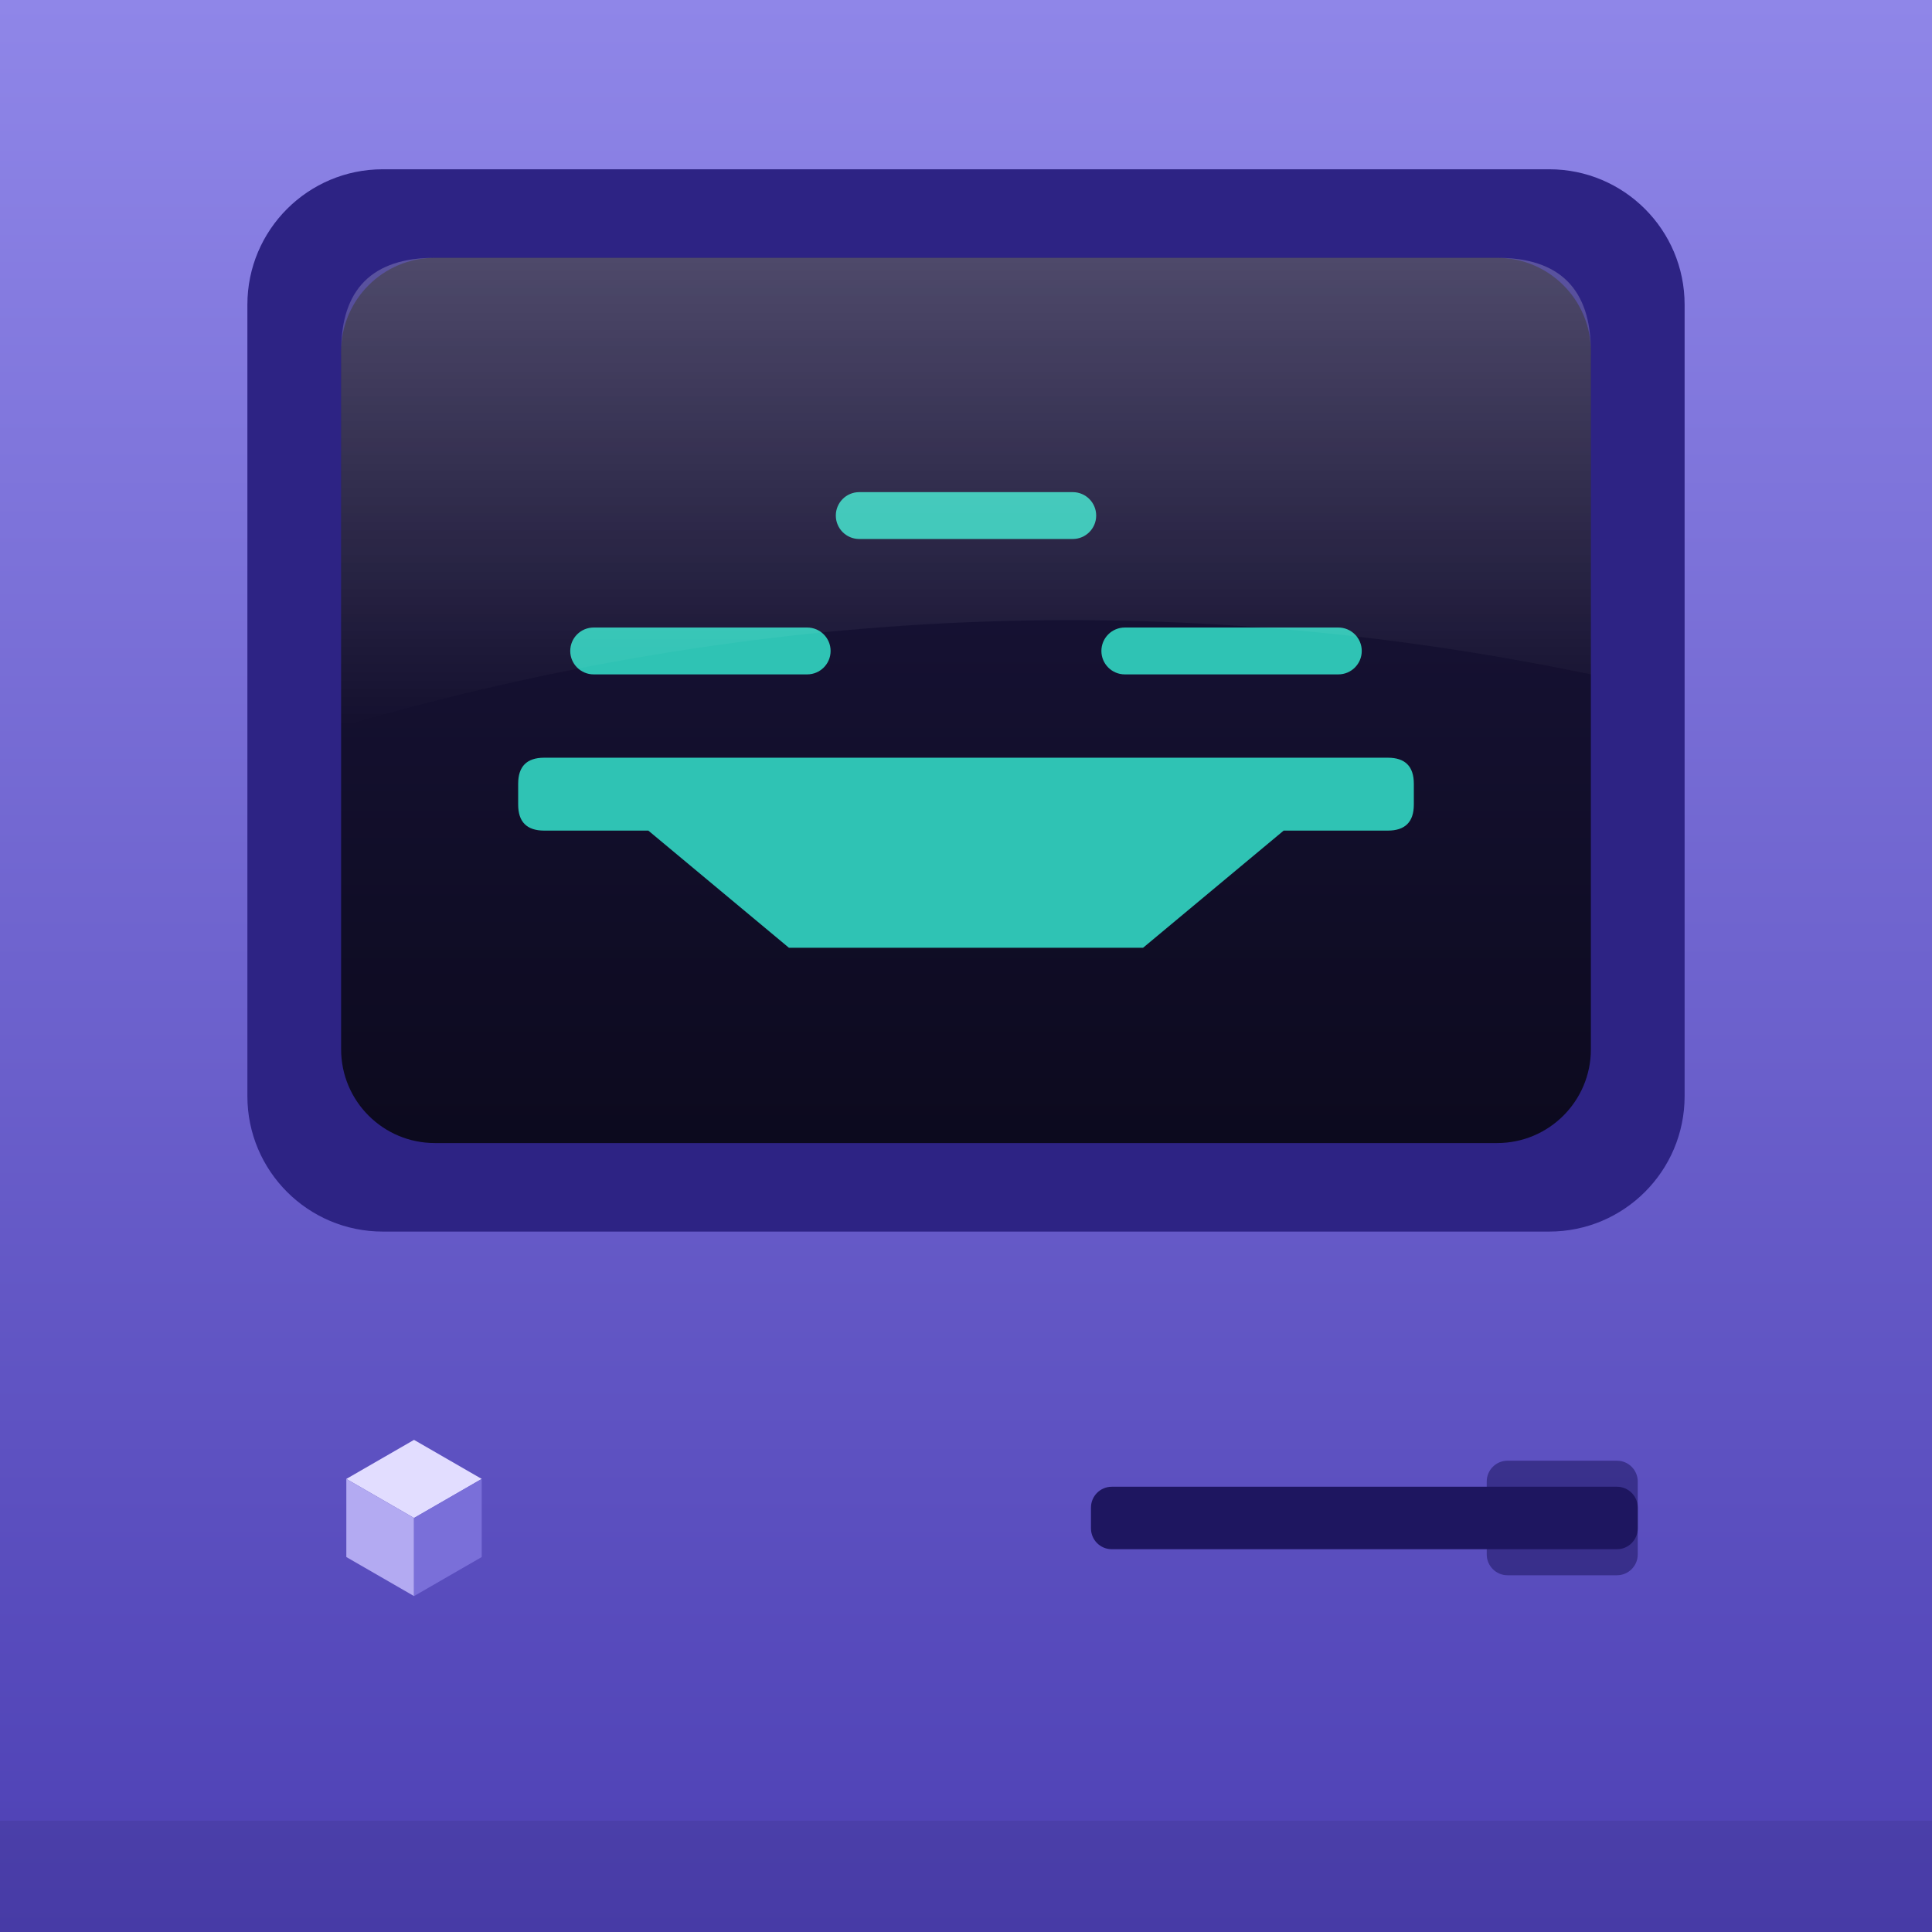
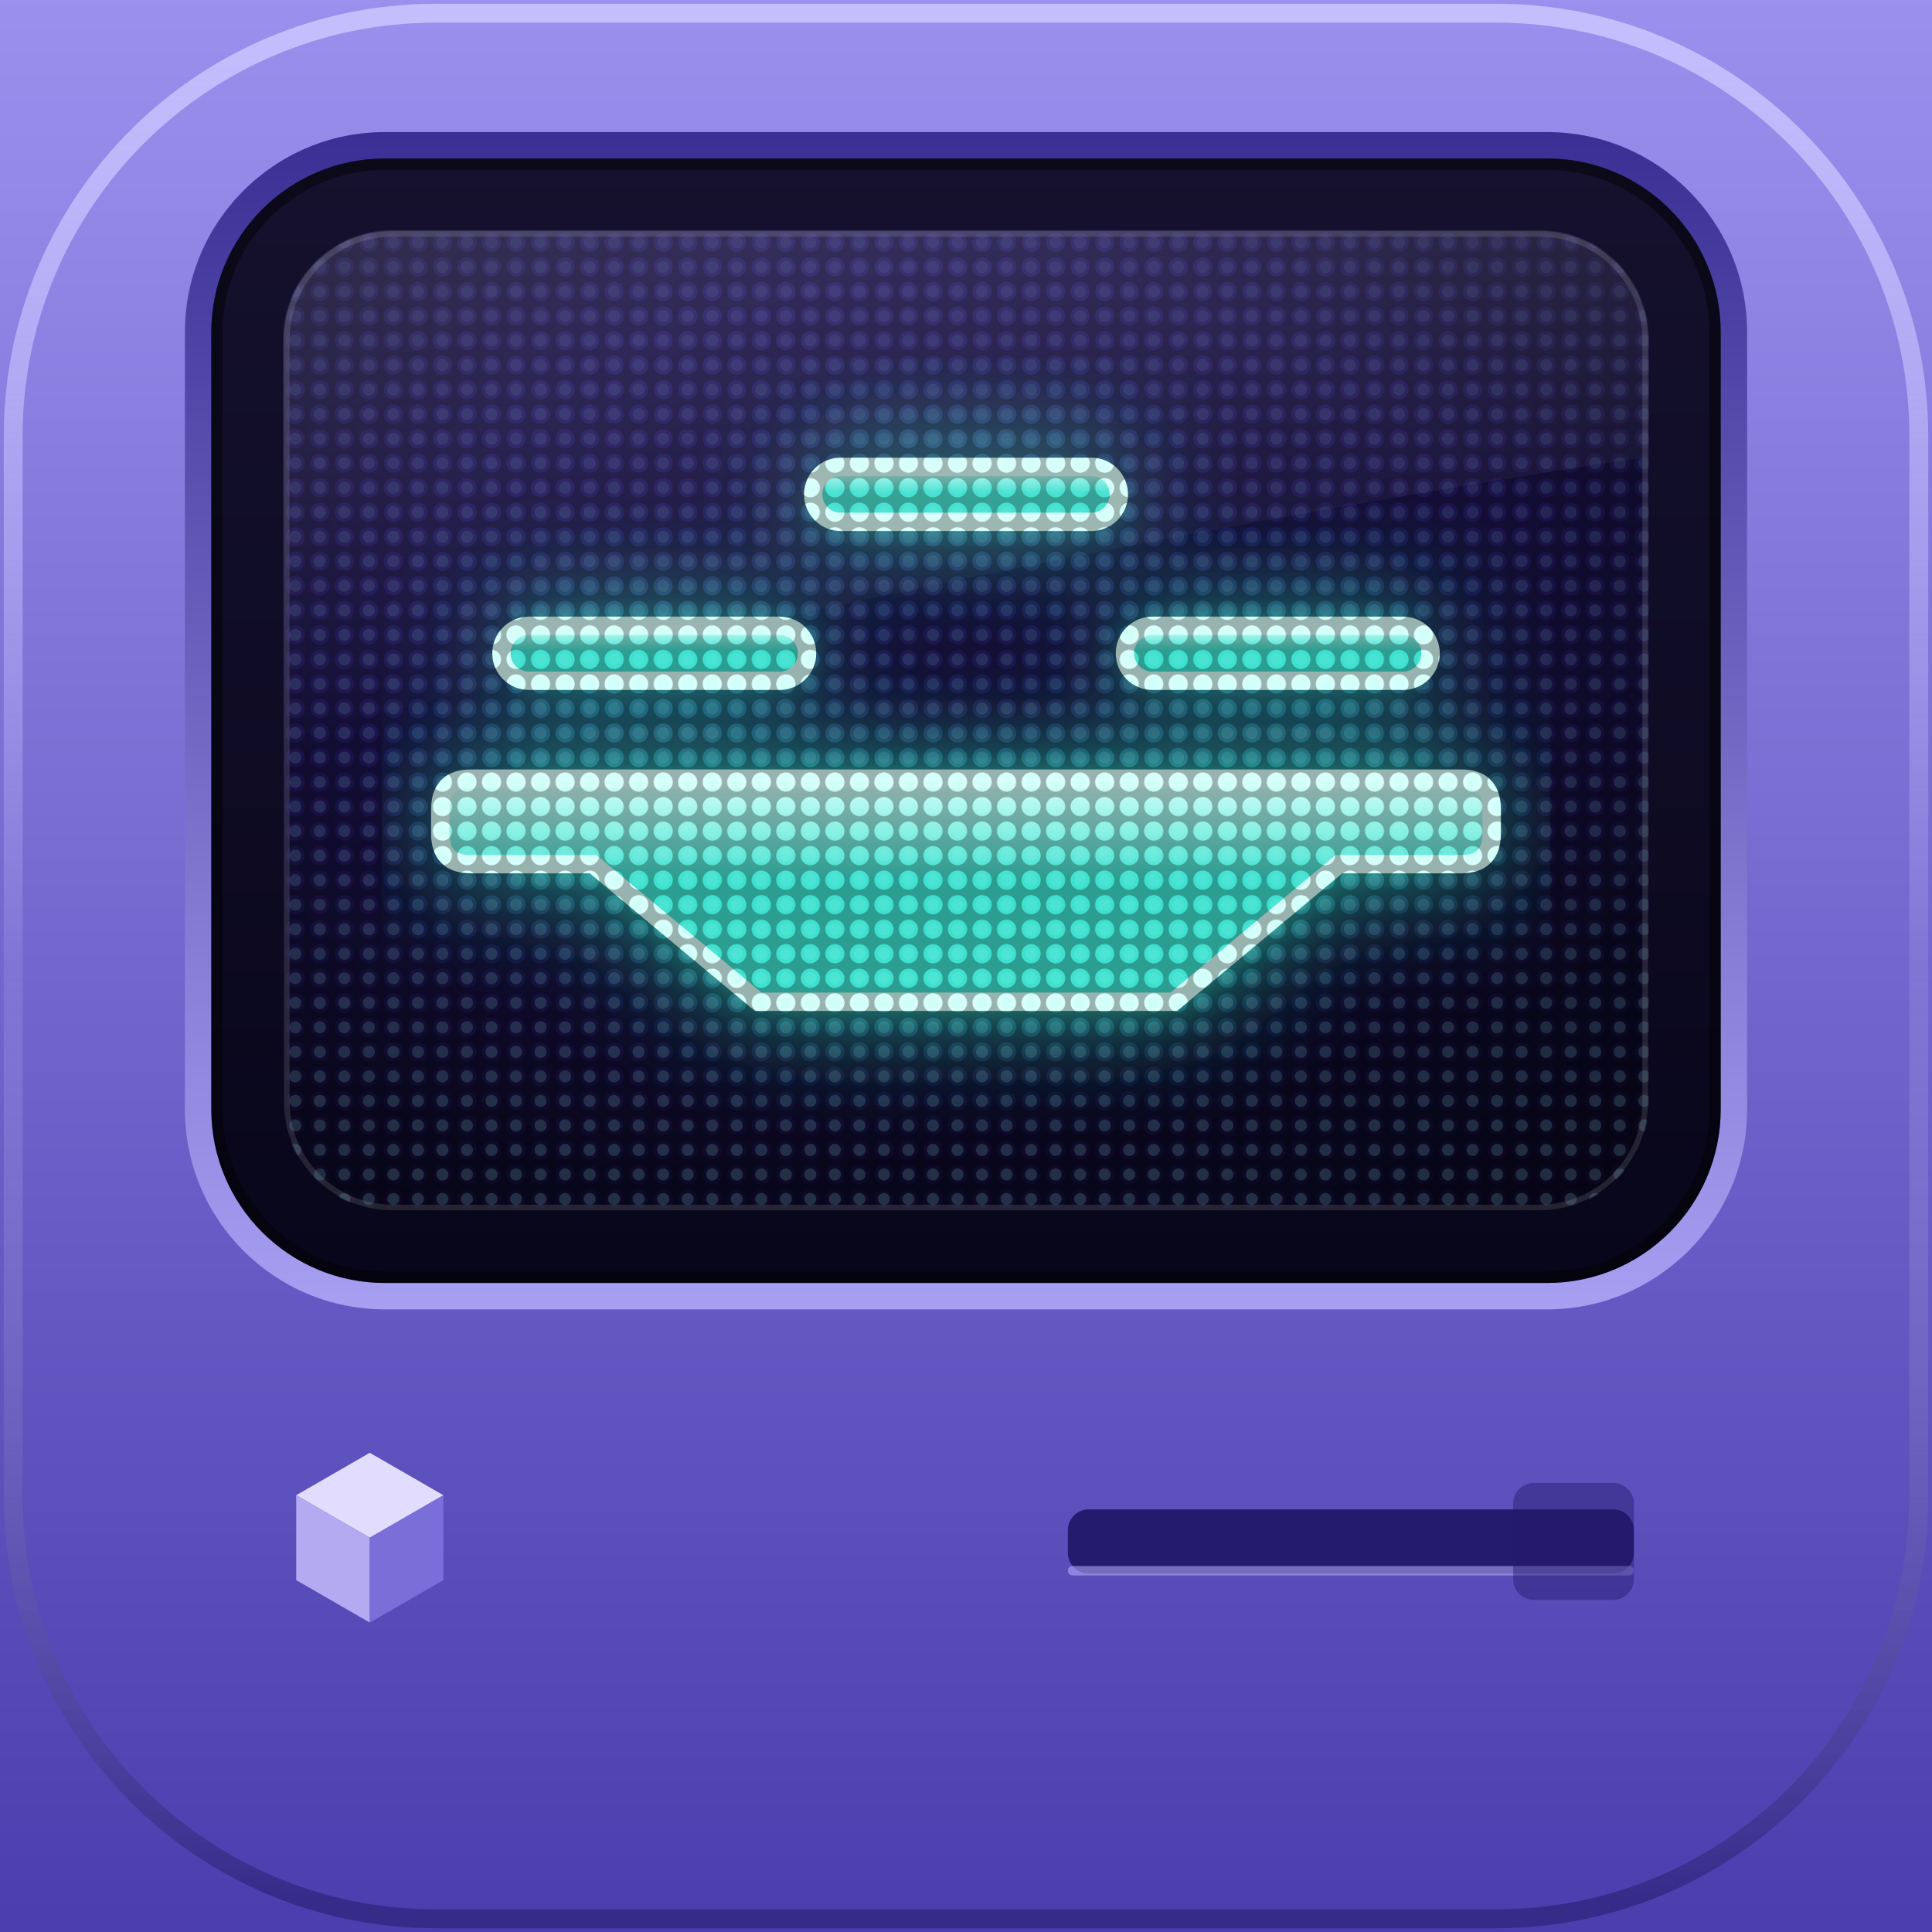
<svg xmlns="http://www.w3.org/2000/svg" viewBox="0 0 1024 1024" width="1024" height="1024">
  <defs>
-     <linearGradient id="body" x1="512" y1="0" x2="512" y2="1024" gradientUnits="userSpaceOnUse">
-       <stop offset="0" stop-color="#8F86E8" />
-       <stop offset="1" stop-color="#4D40B4" />
+     <linearGradient id="body" x1="0" y1="0" x2="0" y2="1">
+       <stop offset="0" stop-color="#9A91EE" />
+       <stop offset="1" stop-color="#4A3DAE" />
    </linearGradient>
-     <linearGradient id="screen" x1="512" y1="240" x2="512" y2="580" gradientUnits="userSpaceOnUse">
-       <stop offset="0" stop-color="#1C1640" />
-       <stop offset="1" stop-color="#0C0A1E" />
+     <linearGradient id="rim" x1="0" y1="0" x2="0" y2="1">
+       <stop offset="0" stop-color="#C9C3FF" stop-opacity="0.9" />
+       <stop offset="0.5" stop-color="#C9C3FF" stop-opacity="0.15" />
+       <stop offset="1" stop-color="#2C2278" stop-opacity="0.7" />
    </linearGradient>
-     <linearGradient id="gloss" x1="512" y1="240" x2="512" y2="420" gradientUnits="userSpaceOnUse">
-       <stop offset="0" stop-color="#FFFFFF" stop-opacity="0.22" />
+     <linearGradient id="lip" x1="0" y1="0" x2="0" y2="1">
+       <stop offset="0" stop-color="#3A2F94" />
+       <stop offset="1" stop-color="#A79FF2" />
+     </linearGradient>
+     <linearGradient id="bezel" x1="0" y1="0" x2="0" y2="1">
+       <stop offset="0" stop-color="#15112E" />
+       <stop offset="1" stop-color="#08061A" />
+     </linearGradient>
+     <linearGradient id="screen" x1="0" y1="0" x2="0.35" y2="1">
+       <stop offset="0" stop-color="#2A1E6E" />
+       <stop offset="1" stop-color="#0E0A2C" />
+     </linearGradient>
+     <radialGradient id="vign" cx="0.5" cy="0.45" r="0.75">
+       <stop offset="0.55" stop-color="#04030F" stop-opacity="0" />
+       <stop offset="1" stop-color="#04030F" stop-opacity="0.6" />
+     </radialGradient>
+     <linearGradient id="dotfade" x1="0" y1="0" x2="0" y2="1">
+       <stop offset="0" stop-color="#FFFFFF" stop-opacity="0.35" />
+       <stop offset="1" stop-color="#FFFFFF" stop-opacity="1" />
+     </linearGradient>
+     <pattern id="dotp" width="13" height="13" patternUnits="userSpaceOnUse" x="150" y="122">
+       <circle cx="6.5" cy="6.5" r="3.2" fill="#9FFFF2" fill-opacity="0.16" />
+     </pattern>
+     <pattern id="gridp" width="13" height="13" patternUnits="userSpaceOnUse" x="150" y="122">
+       <path d="M0 0H13V13H0Z M6.5 1.4A5.1 5.1 0 1 0 6.51 1.4Z" fill="#000000" fill-opacity="0.3" fill-rule="evenodd" />
+     </pattern>
+     <mask id="dotmask">
+       <rect x="150" y="122" width="724" height="520" fill="url(#dotfade)" />
+     </mask>
+     <clipPath id="scr">
+       <rect x="150" y="122" width="724" height="520" rx="58" />
+     </clipPath>
+     <linearGradient id="gloss" x1="0" y1="0" x2="0.25" y2="1">
+       <stop offset="0" stop-color="#FFFFFF" stop-opacity="0.13" />
+       <stop offset="0.8" stop-color="#FFFFFF" stop-opacity="0.02" />
      <stop offset="1" stop-color="#FFFFFF" stop-opacity="0" />
    </linearGradient>
-   </defs>
-   <rect width="1024" height="1024" fill="url(#body)" />
-   <rect y="965" width="1024" height="59" fill="#000000" fill-opacity="0.08" />
-   <g transform="translate(512 512) scale(1.38) translate(-512 -512)">
-     <rect x="236" y="206" width="552" height="408" rx="52" fill="#2D2384" />
-     <rect x="272" y="240" width="480" height="340" rx="36" fill="url(#screen)" />
-     <g fill="#2FC3B4">
+     <linearGradient id="stagefill" x1="0" y1="0" x2="0" y2="1">
+       <stop offset="0" stop-color="#D8FFFA" />
+       <stop offset="0.45" stop-color="#3FE0CF" />
+       <stop offset="1" stop-color="#3FE0CF" />
+     </linearGradient>
+     <filter id="glow" x="-40%" y="-80%" width="180%" height="260%">
+       <feGaussianBlur stdDeviation="30" />
+     </filter>
+     <filter id="glow2" x="-20%" y="-40%" width="140%" height="180%">
+       <feGaussianBlur stdDeviation="9" />
+     </filter>
+     <g id="glyph" transform="translate(512 390.0) scale(1.62) translate(-512 -418)">
      <rect x="462" y="330" width="100" height="18" rx="9" />
      <rect x="360" y="382" width="100" height="18" rx="9" />
      <rect x="564" y="382" width="100" height="18" rx="9" />
      <path d="M350,432 H674 Q684,432 684,442 V450 Q684,460 674,460 H634 L580,505 H444 L390,460 H350 Q340,460 340,450 V442 Q340,432 350,432 Z" />
    </g>
-     <path d="M272,276 Q272,240 308,240 H716 Q752,240 752,276 V400 Q512,350 272,420 Z" fill="url(#gloss)" />
-     <rect x="560" y="712" width="210" height="24" rx="8" fill="#1E1660" />
-     <rect x="712" y="702" width="58" height="44" rx="8" fill="#1E1660" fill-opacity="0.55" />
-     <path d="M300,694 L326,709 L300,724 L274,709 Z" fill="#E2DDFF" />
-     <path d="M274,709 L300,724 L300,754 L274,739 Z" fill="#B3AAF2" />
-     <path d="M300,724 L326,709 L326,739 L300,754 Z" fill="#7A6FD9" />
+   </defs>
+   <g id="base">
+     <rect width="1024" height="1024" fill="url(#body)" />
+     <rect x="7" y="7" width="1010" height="1010" rx="224" fill="none" stroke="url(#rim)" stroke-width="10" />
+     <rect x="98" y="70" width="828" height="624" rx="106" fill="url(#lip)" />
+     <rect x="112" y="84" width="800" height="596" rx="92" fill="url(#bezel)" />
+     <rect x="115" y="87" width="794" height="590" rx="89" fill="none" stroke="#000000" stroke-opacity="0.45" stroke-width="6" />
+     <rect x="566" y="800" width="300" height="34" rx="11" fill="#241A6E" />
+     <rect x="566" y="830" width="300" height="5" rx="2.5" fill="#B7AFFF" fill-opacity="0.55" />
+     <rect x="802" y="786" width="64" height="62" rx="11" fill="#241A6E" fill-opacity="0.45" />
+     <g transform="translate(196 815) scale(1.5) translate(-300 -724)">
+       <path d="M300,694 L326,709 L300,724 L274,709 Z" fill="#E2DDFF" />
+       <path d="M274,709 L300,724 L300,754 L274,739 Z" fill="#B3AAF2" />
+       <path d="M300,724 L326,709 L326,739 L300,754 Z" fill="#7A6FD9" />
+     </g>
+   </g>
+   <g id="screen">
+     <rect x="150" y="122" width="724" height="520" rx="58" fill="url(#screen)" />
+     <rect x="150" y="122" width="724" height="520" rx="58" fill="url(#vign)" />
+   </g>
+   <g id="stage">
+     <use href="#glyph" fill="#2FC3B4" opacity="0.95" filter="url(#glow)" />
+     <use href="#glyph" fill="#2FC3B4" opacity="0.6" filter="url(#glow)" />
+     <use href="#glyph" fill="#2FC3B4" opacity="0.9" filter="url(#glow2)" />
+     <use href="#glyph" fill="url(#stagefill)" stroke="#D8FFFA" stroke-width="6" />
+   </g>
+   <g id="dots" clip-path="url(#scr)">
+     <rect x="150" y="122" width="724" height="520" fill="url(#gridp)" />
+     <rect x="150" y="122" width="724" height="520" fill="url(#dotp)" mask="url(#dotmask)" />
+   </g>
+   <g id="gloss">
+     <path clip-path="url(#scr)" d="M150,122 H874 V242 C674,272 410,322 150,392 Z" fill="url(#gloss)" />
+     <rect x="152" y="124" width="720" height="516" rx="56" fill="none" stroke="#FFFFFF" stroke-opacity="0.12" stroke-width="3" />
  </g>
</svg>
